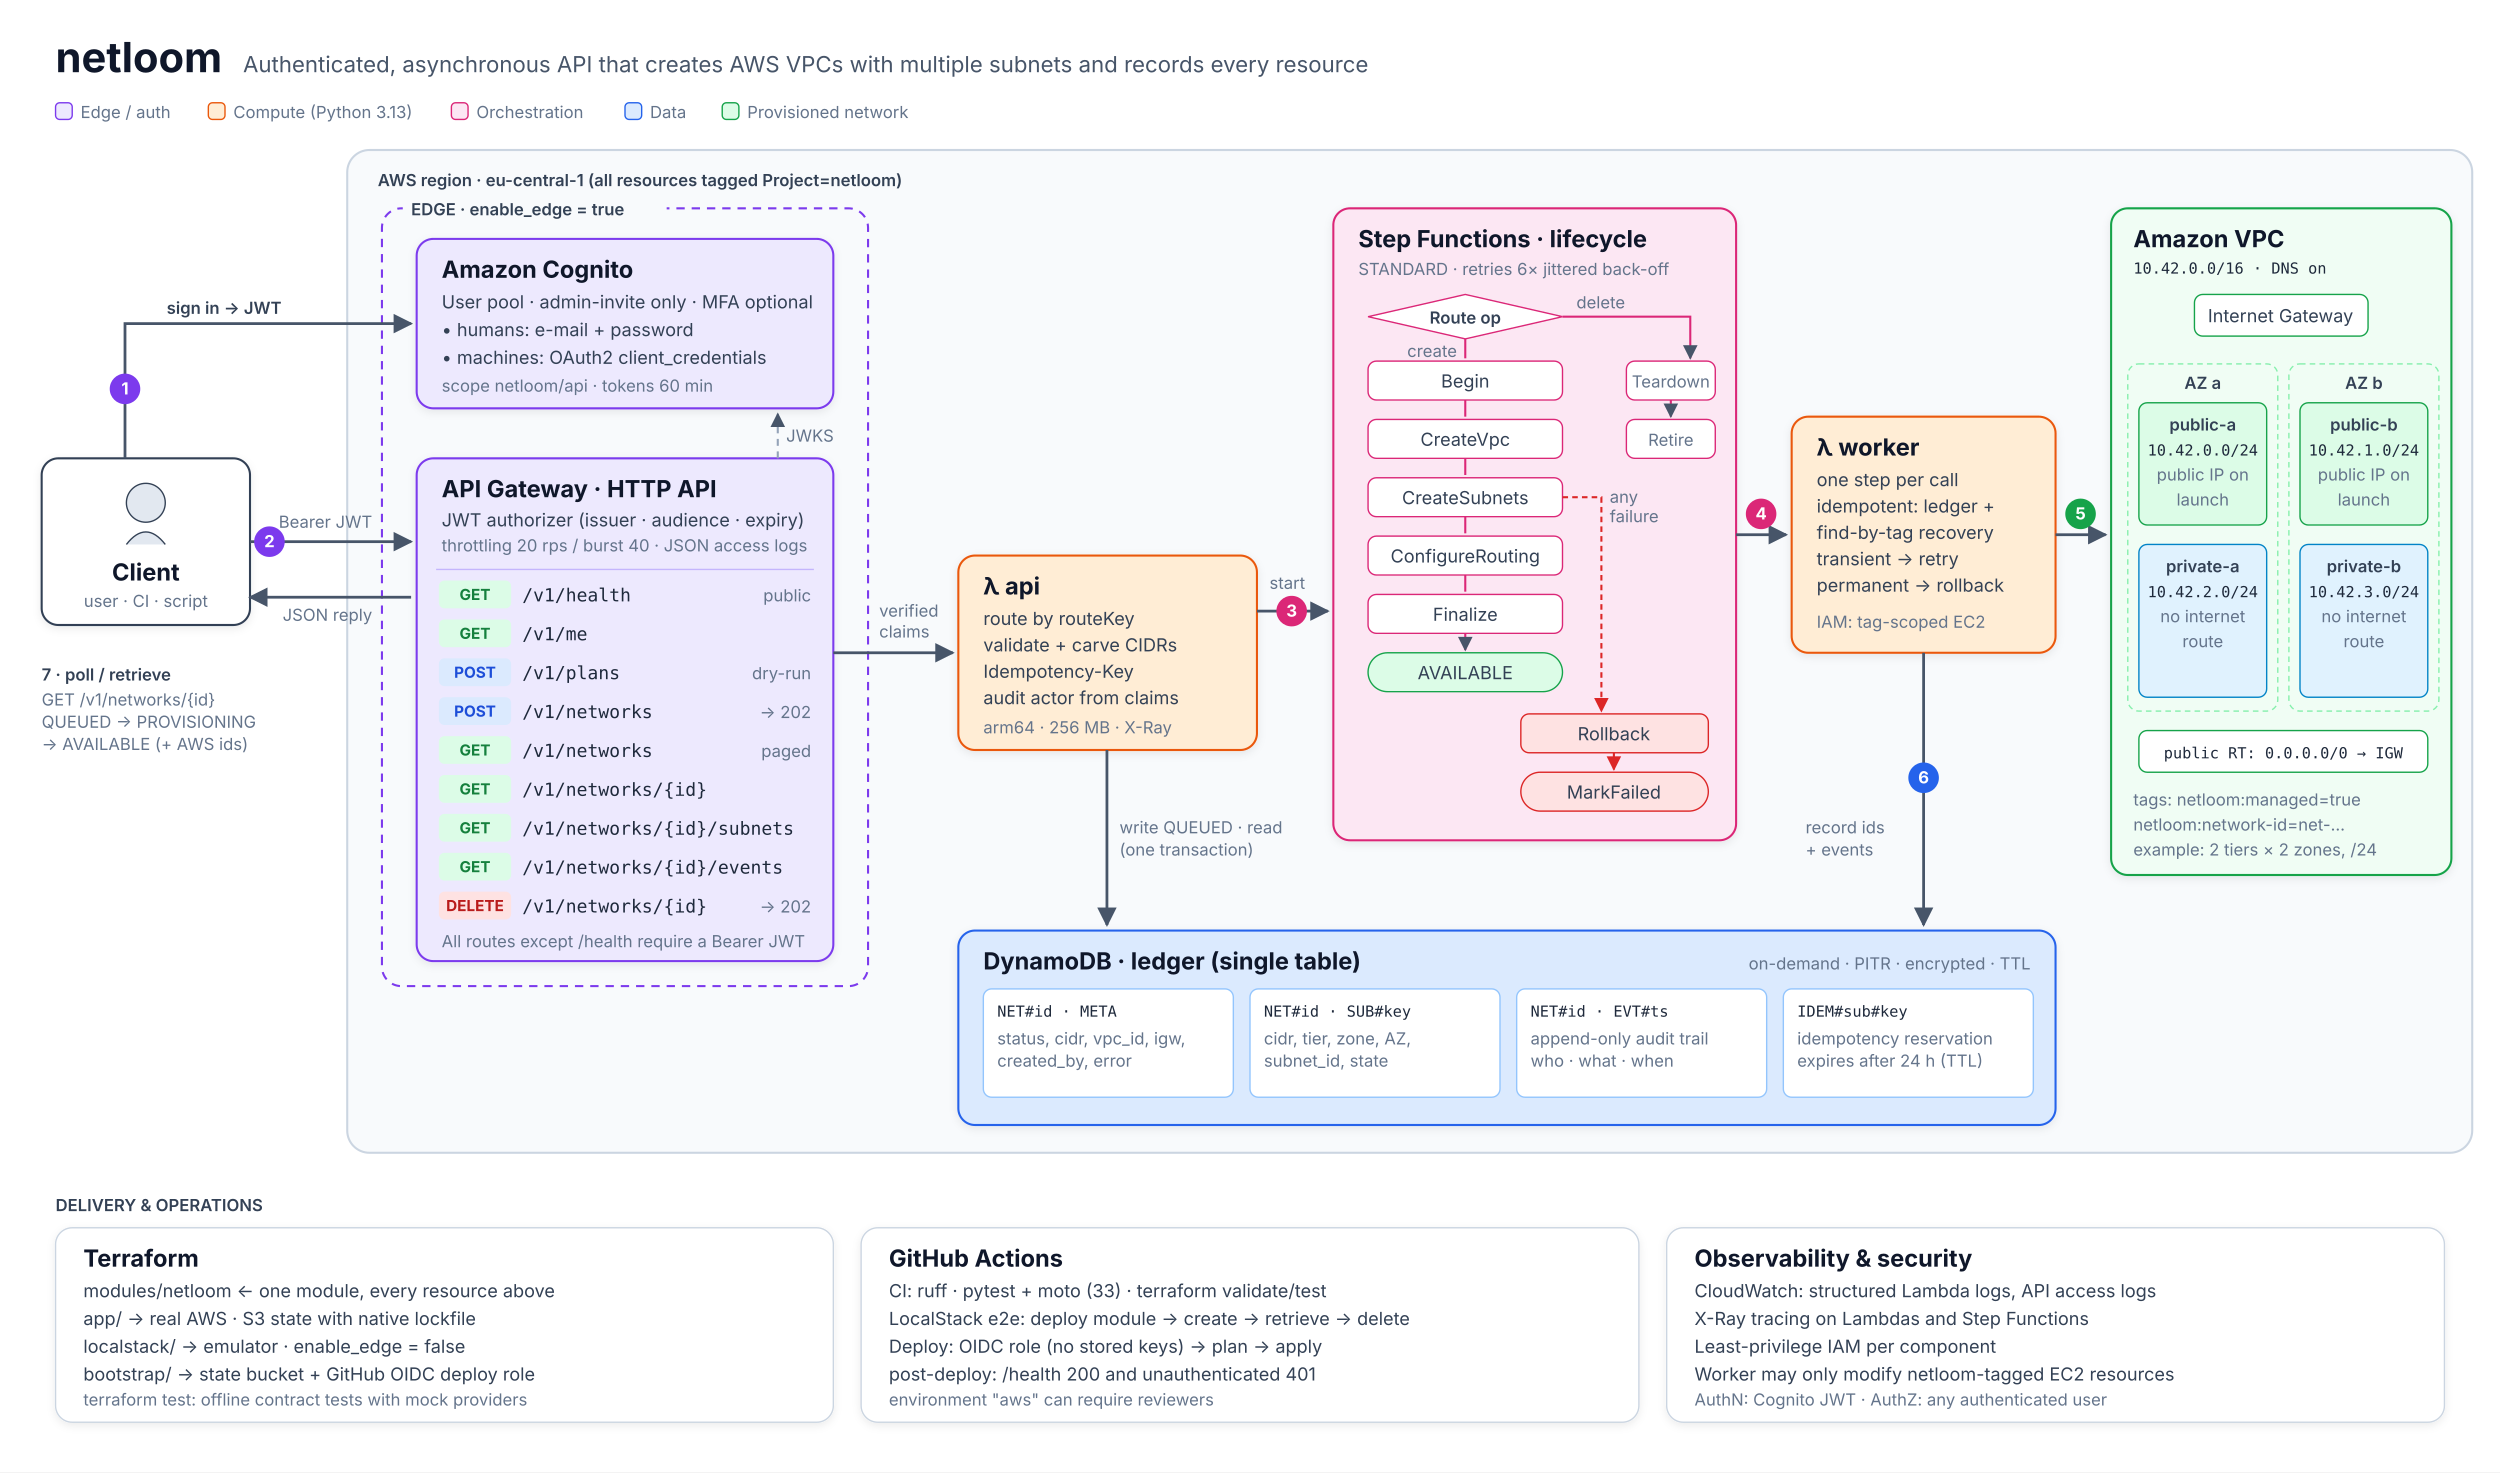
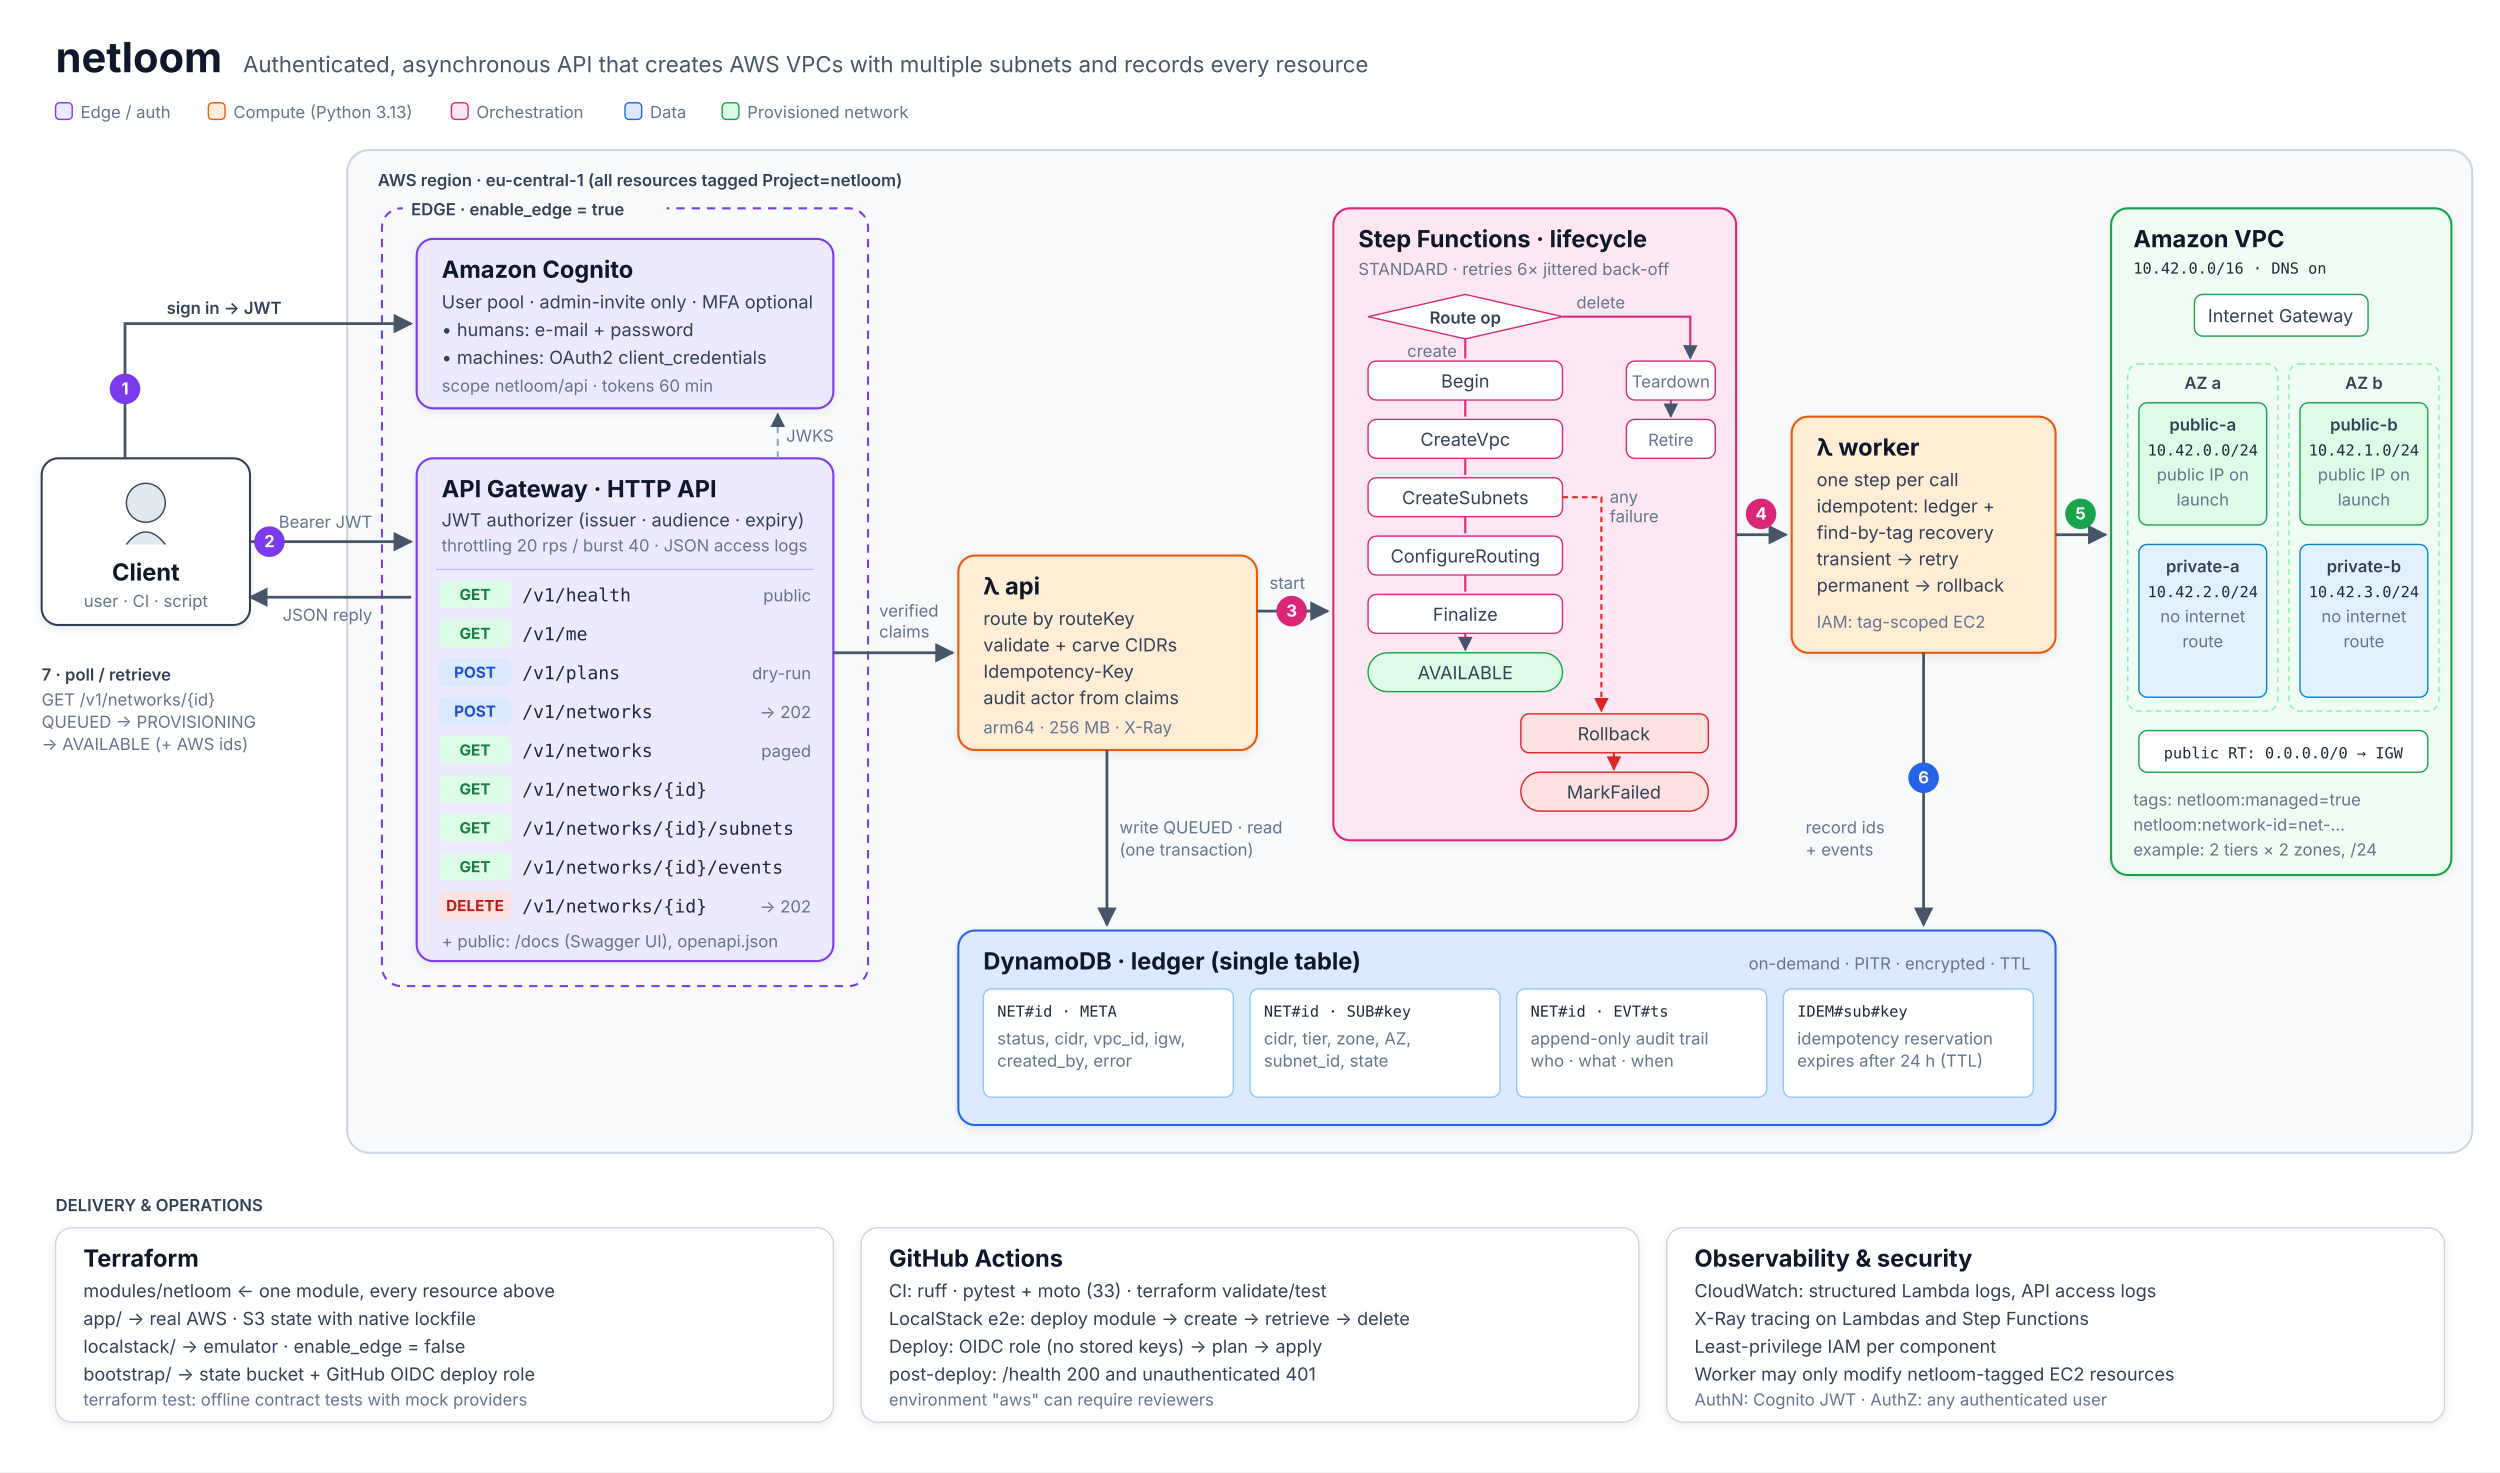
<svg xmlns="http://www.w3.org/2000/svg" width="1800" height="1060" viewBox="0 0 1800 1060" font-family="Inter, Helvetica, Arial, sans-serif">
  <defs>
    <marker id="arrow" viewBox="0 0 10 10" refX="9" refY="5" markerWidth="7" markerHeight="7" orient="auto-start-reverse">
      <path d="M0,0 L10,5 L0,10 z" fill="#475569" />
    </marker>
    <marker id="arrowRed" viewBox="0 0 10 10" refX="9" refY="5" markerWidth="7" markerHeight="7" orient="auto-start-reverse">
      <path d="M0,0 L10,5 L0,10 z" fill="#dc2626" />
    </marker>
    <filter id="shadow" x="-5%" y="-5%" width="110%" height="120%">
      <feDropShadow dx="0" dy="2" stdDeviation="3" flood-color="#0f172a" flood-opacity="0.08" />
    </filter>
    <style>
      .title { font-size: 30px; font-weight: 700; fill: #0f172a; }
      .subtitle { font-size: 16px; fill: #475569; }
      .h { font-size: 17px; font-weight: 700; fill: #0f172a; }
      .t { font-size: 13px; fill: #334155; }
      .s { font-size: 12px; fill: #64748b; }
      .mono { font-family: "DejaVu Sans Mono", monospace; font-size: 13px; fill: #1e293b; }
      .monos { font-family: "DejaVu Sans Mono", monospace; font-size: 11px; fill: #1e293b; }
      .lbl { font-size: 12px; font-weight: 600; fill: #334155; }
      .badge { font-size: 11px; font-weight: 700; }
      .flow { stroke: #475569; stroke-width: 2; fill: none; marker-end: url(#arrow); }
      .dash { stroke: #94a3b8; stroke-width: 1.5; stroke-dasharray: 5 4; fill: none; marker-end: url(#arrow); }
      .num { font-size: 12px; font-weight: 700; fill: #fff; }
    </style>
  </defs>
  <rect width="1800" height="1060" fill="#ffffff" />
  <text x="40" y="52" class="title">netloom</text>
  <text x="175" y="52" class="subtitle">Authenticated, asynchronous API that creates AWS VPCs with multiple subnets and records every resource</text>
  <g transform="translate(40,74)">
    <rect width="12" height="12" rx="3" fill="#ede9fe" stroke="#7c3aed" />
    <text x="18" y="11" class="s">Edge / auth</text>
    <rect x="110" width="12" height="12" rx="3" fill="#ffedd5" stroke="#ea580c" />
    <text x="128" y="11" class="s">Compute (Python 3.13)</text>
    <rect x="285" width="12" height="12" rx="3" fill="#fce7f3" stroke="#db2777" />
    <text x="303" y="11" class="s">Orchestration</text>
    <rect x="410" width="12" height="12" rx="3" fill="#dbeafe" stroke="#2563eb" />
    <text x="428" y="11" class="s">Data</text>
    <rect x="480" width="12" height="12" rx="3" fill="#dcfce7" stroke="#16a34a" />
    <text x="498" y="11" class="s">Provisioned network</text>
  </g>
  <rect x="250" y="108" width="1530" height="722" rx="16" fill="#f8fafc" stroke="#cbd5e1" stroke-width="1.5" />
  <text x="272" y="134" class="lbl" fill="#475569">AWS region · eu-central-1 (all resources tagged Project=netloom)</text>
  <g filter="url(#shadow)">
    <rect x="30" y="330" width="150" height="120" rx="12" fill="#ffffff" stroke="#334155" stroke-width="1.5" />
  </g>
  <circle cx="105" cy="362" r="14" fill="#e2e8f0" stroke="#334155" />
  <path d="M91,392 q14,-18 28,0" fill="#e2e8f0" stroke="#334155" />
  <text x="105" y="418" text-anchor="middle" class="h">Client</text>
  <text x="105" y="437" text-anchor="middle" class="s">user · CI · script</text>
  <rect x="275" y="150" width="350" height="560" rx="14" fill="none" stroke="#7c3aed" stroke-width="1.5" stroke-dasharray="6 5" />
  <rect x="290" y="140" width="190" height="20" rx="4" fill="#f8fafc" />
  <text x="296" y="155" class="lbl" fill="#7c3aed">EDGE · enable_edge = true</text>
  <g filter="url(#shadow)">
    <rect x="300" y="172" width="300" height="122" rx="12" fill="#ede9fe" stroke="#7c3aed" stroke-width="1.5" />
  </g>
  <text x="318" y="200" class="h">Amazon Cognito</text>
  <text x="318" y="222" class="t">User pool · admin-invite only · MFA optional</text>
  <text x="318" y="242" class="t">• humans: e-mail + password</text>
  <text x="318" y="262" class="t">• machines: OAuth2 client_credentials</text>
  <text x="318" y="282" class="s">scope netloom/api · tokens 60 min</text>
  <g filter="url(#shadow)">
    <rect x="300" y="330" width="300" height="362" rx="12" fill="#ede9fe" stroke="#7c3aed" stroke-width="1.5" />
  </g>
  <text x="318" y="358" class="h">API Gateway · HTTP API</text>
  <text x="318" y="379" class="t">JWT authorizer (issuer · audience · expiry)</text>
  <text x="318" y="397" class="s">throttling 20 rps / burst 40 · JSON access logs</text>
  <line x1="314" y1="410" x2="586" y2="410" stroke="#c4b5fd" />
  <g transform="translate(316,418)">
    <rect x="0" y="0" width="52" height="20" rx="4" fill="#dcfce7" />
    <text x="26" y="14" text-anchor="middle" class="badge" fill="#15803d">GET</text>
    <text x="60" y="15" class="mono">/v1/health</text>
    <text x="268" y="15" text-anchor="end" class="s">public</text>
    <rect x="0" y="28" width="52" height="20" rx="4" fill="#dcfce7" />
    <text x="26" y="42" text-anchor="middle" class="badge" fill="#15803d">GET</text>
    <text x="60" y="43" class="mono">/v1/me</text>
    <rect x="0" y="56" width="52" height="20" rx="4" fill="#dbeafe" />
    <text x="26" y="70" text-anchor="middle" class="badge" fill="#1d4ed8">POST</text>
    <text x="60" y="71" class="mono">/v1/plans</text>
    <text x="268" y="71" text-anchor="end" class="s">dry-run</text>
    <rect x="0" y="84" width="52" height="20" rx="4" fill="#dbeafe" />
    <text x="26" y="98" text-anchor="middle" class="badge" fill="#1d4ed8">POST</text>
    <text x="60" y="99" class="mono">/v1/networks</text>
    <text x="268" y="99" text-anchor="end" class="s">→ 202</text>
    <rect x="0" y="112" width="52" height="20" rx="4" fill="#dcfce7" />
    <text x="26" y="126" text-anchor="middle" class="badge" fill="#15803d">GET</text>
    <text x="60" y="127" class="mono">/v1/networks</text>
    <text x="268" y="127" text-anchor="end" class="s">paged</text>
    <rect x="0" y="140" width="52" height="20" rx="4" fill="#dcfce7" />
    <text x="26" y="154" text-anchor="middle" class="badge" fill="#15803d">GET</text>
    <text x="60" y="155" class="mono">/v1/networks/{id}</text>
    <rect x="0" y="168" width="52" height="20" rx="4" fill="#dcfce7" />
    <text x="26" y="182" text-anchor="middle" class="badge" fill="#15803d">GET</text>
    <text x="60" y="183" class="mono">/v1/networks/{id}/subnets</text>
    <rect x="0" y="196" width="52" height="20" rx="4" fill="#dcfce7" />
    <text x="26" y="210" text-anchor="middle" class="badge" fill="#15803d">GET</text>
    <text x="60" y="211" class="mono">/v1/networks/{id}/events</text>
    <rect x="0" y="224" width="52" height="20" rx="4" fill="#fee2e2" />
    <text x="26" y="238" text-anchor="middle" class="badge" fill="#b91c1c">DELETE</text>
    <text x="60" y="239" class="mono">/v1/networks/{id}</text>
    <text x="268" y="239" text-anchor="end" class="s">→ 202</text>
  </g>
-   <text x="318" y="682" class="s">All routes except /health require a Bearer JWT</text>
+   <text x="318" y="682" class="s">+ public: /docs (Swagger UI), openapi.json</text>
  <g filter="url(#shadow)">
    <rect x="690" y="400" width="215" height="140" rx="12" fill="#ffedd5" stroke="#ea580c" stroke-width="1.5" />
  </g>
  <text x="708" y="428" class="h">λ api</text>
  <text x="708" y="450" class="t">route by routeKey</text>
  <text x="708" y="469" class="t">validate + carve CIDRs</text>
  <text x="708" y="488" class="t">Idempotency-Key</text>
  <text x="708" y="507" class="t">audit actor from claims</text>
  <text x="708" y="528" class="s">arm64 · 256 MB · X-Ray</text>
  <g filter="url(#shadow)">
    <rect x="960" y="150" width="290" height="455" rx="12" fill="#fce7f3" stroke="#db2777" stroke-width="1.5" />
  </g>
  <text x="978" y="178" class="h">Step Functions · lifecycle</text>
  <text x="978" y="198" class="s">STANDARD · retries 6× jittered back-off</text>
  <g transform="translate(985,212)">
    <polygon points="70,0 140,16 70,32 0,16" fill="#ffffff" stroke="#db2777" />
    <text x="70" y="21" text-anchor="middle" class="lbl">Route op</text>
    <text x="150" y="10" class="s">delete</text>
    <text x="64" y="45" text-anchor="end" class="s">create</text>
    <g class="steps">
      <rect x="0" y="48" width="140" height="28" rx="6" fill="#ffffff" stroke="#db2777" />
      <text x="70" y="67" text-anchor="middle" class="t">Begin</text>
      <rect x="0" y="90" width="140" height="28" rx="6" fill="#ffffff" stroke="#db2777" />
      <text x="70" y="109" text-anchor="middle" class="t">CreateVpc</text>
      <rect x="0" y="132" width="140" height="28" rx="6" fill="#ffffff" stroke="#db2777" />
      <text x="70" y="151" text-anchor="middle" class="t">CreateSubnets</text>
      <rect x="0" y="174" width="140" height="28" rx="6" fill="#ffffff" stroke="#db2777" />
      <text x="70" y="193" text-anchor="middle" class="t">ConfigureRouting</text>
      <rect x="0" y="216" width="140" height="28" rx="6" fill="#ffffff" stroke="#db2777" />
      <text x="70" y="235" text-anchor="middle" class="t">Finalize</text>
      <rect x="0" y="258" width="140" height="28" rx="14" fill="#dcfce7" stroke="#16a34a" />
      <text x="70" y="277" text-anchor="middle" class="t">AVAILABLE</text>
    </g>
    <path d="M70,32 V46 M70,76 V88 M70,118 V130 M70,160 V172 M70,202 V214 M70,244 V256" stroke="#db2777" stroke-width="1.5" marker-end="url(#arrow)" />
    <path d="M140,146 H168 V300" stroke="#dc2626" stroke-width="1.5" stroke-dasharray="4 3" fill="none" marker-end="url(#arrowRed)" />
    <text x="174" y="150" class="s" fill="#dc2626">any</text>
    <text x="174" y="164" class="s" fill="#dc2626">failure</text>
    <rect x="110" y="302" width="135" height="28" rx="6" fill="#fee2e2" stroke="#dc2626" />
    <text x="177" y="321" text-anchor="middle" class="t">Rollback</text>
    <rect x="110" y="344" width="135" height="28" rx="14" fill="#fee2e2" stroke="#dc2626" />
    <text x="177" y="363" text-anchor="middle" class="t">MarkFailed</text>
    <path d="M177,330 V342" stroke="#dc2626" stroke-width="1.5" marker-end="url(#arrowRed)" />
    <path d="M140,16 H232 V46" stroke="#db2777" stroke-width="1.5" fill="none" marker-end="url(#arrow)" />
    <rect x="186" y="48" width="64" height="28" rx="6" fill="#ffffff" stroke="#db2777" />
    <text x="218" y="67" text-anchor="middle" class="s">Teardown</text>
    <rect x="186" y="90" width="64" height="28" rx="6" fill="#ffffff" stroke="#db2777" />
    <text x="218" y="109" text-anchor="middle" class="s">Retire</text>
    <path d="M218,76 V88" stroke="#db2777" stroke-width="1.5" marker-end="url(#arrow)" />
  </g>
  <g filter="url(#shadow)">
    <rect x="1290" y="300" width="190" height="170" rx="12" fill="#ffedd5" stroke="#ea580c" stroke-width="1.5" />
  </g>
  <text x="1308" y="328" class="h">λ worker</text>
  <text x="1308" y="350" class="t">one step per call</text>
  <text x="1308" y="369" class="t">idempotent: ledger +</text>
  <text x="1308" y="388" class="t">find-by-tag recovery</text>
  <text x="1308" y="407" class="t">transient → retry</text>
  <text x="1308" y="426" class="t">permanent → rollback</text>
  <text x="1308" y="452" class="s">IAM: tag-scoped EC2</text>
  <g filter="url(#shadow)">
    <rect x="1520" y="150" width="245" height="480" rx="12" fill="#f0fdf4" stroke="#16a34a" stroke-width="1.5" />
  </g>
  <text x="1536" y="178" class="h">Amazon VPC</text>
  <text x="1536" y="197" class="monos">10.42.0.0/16 · DNS on</text>
  <rect x="1580" y="212" width="125" height="30" rx="6" fill="#ffffff" stroke="#16a34a" />
  <text x="1642" y="232" text-anchor="middle" class="t">Internet Gateway</text>
  <g>
    <rect x="1532" y="262" width="108" height="250" rx="8" fill="none" stroke="#86efac" stroke-dasharray="4 3" />
    <text x="1586" y="280" text-anchor="middle" class="lbl">AZ a</text>
    <rect x="1540" y="290" width="92" height="88" rx="6" fill="#dcfce7" stroke="#16a34a" />
    <text x="1586" y="310" text-anchor="middle" class="lbl" fill="#15803d">public-a</text>
    <text x="1586" y="328" text-anchor="middle" class="monos">10.42.0.0/24</text>
    <text x="1586" y="346" text-anchor="middle" class="s">public IP on</text>
    <text x="1586" y="364" text-anchor="middle" class="s">launch</text>
    <rect x="1540" y="392" width="92" height="110" rx="6" fill="#e0f2fe" stroke="#0284c7" />
    <text x="1586" y="412" text-anchor="middle" class="lbl" fill="#0369a1">private-a</text>
    <text x="1586" y="430" text-anchor="middle" class="monos">10.42.2.0/24</text>
    <text x="1586" y="448" text-anchor="middle" class="s">no internet</text>
    <text x="1586" y="466" text-anchor="middle" class="s">route</text>
  </g>
  <g>
    <rect x="1648" y="262" width="108" height="250" rx="8" fill="none" stroke="#86efac" stroke-dasharray="4 3" />
    <text x="1702" y="280" text-anchor="middle" class="lbl">AZ b</text>
    <rect x="1656" y="290" width="92" height="88" rx="6" fill="#dcfce7" stroke="#16a34a" />
    <text x="1702" y="310" text-anchor="middle" class="lbl" fill="#15803d">public-b</text>
    <text x="1702" y="328" text-anchor="middle" class="monos">10.42.1.0/24</text>
    <text x="1702" y="346" text-anchor="middle" class="s">public IP on</text>
    <text x="1702" y="364" text-anchor="middle" class="s">launch</text>
    <rect x="1656" y="392" width="92" height="110" rx="6" fill="#e0f2fe" stroke="#0284c7" />
    <text x="1702" y="412" text-anchor="middle" class="lbl" fill="#0369a1">private-b</text>
    <text x="1702" y="430" text-anchor="middle" class="monos">10.42.3.0/24</text>
    <text x="1702" y="448" text-anchor="middle" class="s">no internet</text>
    <text x="1702" y="466" text-anchor="middle" class="s">route</text>
  </g>
  <rect x="1540" y="526" width="208" height="30" rx="6" fill="#ffffff" stroke="#16a34a" />
  <text x="1644" y="546" text-anchor="middle" class="monos">public RT: 0.0.0.0/0 → IGW</text>
  <text x="1536" y="580" class="s">tags: netloom:managed=true</text>
  <text x="1536" y="598" class="s">netloom:network-id=net-…</text>
  <text x="1536" y="616" class="s">example: 2 tiers × 2 zones, /24</text>
  <g filter="url(#shadow)">
    <rect x="690" y="670" width="790" height="140" rx="12" fill="#dbeafe" stroke="#2563eb" stroke-width="1.5" />
  </g>
  <text x="708" y="698" class="h">DynamoDB · ledger (single table)</text>
  <text x="1462" y="698" text-anchor="end" class="s">on-demand · PITR · encrypted · TTL</text>
  <g transform="translate(708,712)">
    <rect width="180" height="78" rx="6" fill="#ffffff" stroke="#93c5fd" />
    <text x="10" y="20" class="monos">NET#id · META</text>
    <text x="10" y="40" class="s">status, cidr, vpc_id, igw,</text>
    <text x="10" y="56" class="s">created_by, error</text>
    <rect x="192" width="180" height="78" rx="6" fill="#ffffff" stroke="#93c5fd" />
    <text x="202" y="20" class="monos">NET#id · SUB#key</text>
    <text x="202" y="40" class="s">cidr, tier, zone, AZ,</text>
    <text x="202" y="56" class="s">subnet_id, state</text>
    <rect x="384" width="180" height="78" rx="6" fill="#ffffff" stroke="#93c5fd" />
    <text x="394" y="20" class="monos">NET#id · EVT#ts</text>
    <text x="394" y="40" class="s">append-only audit trail</text>
    <text x="394" y="56" class="s">who · what · when</text>
    <rect x="576" width="180" height="78" rx="6" fill="#ffffff" stroke="#93c5fd" />
    <text x="586" y="20" class="monos">IDEM#sub#key</text>
    <text x="586" y="40" class="s">idempotency reservation</text>
    <text x="586" y="56" class="s">expires after 24 h (TTL)</text>
  </g>
  <path d="M90,330 V233 H296" class="flow" />
  <circle cx="90" cy="280" r="11" fill="#7c3aed" />
  <text x="90" y="284" text-anchor="middle" class="num">1</text>
  <text x="120" y="226" class="lbl">sign in → JWT</text>
  <path d="M180,390 H296" class="flow" />
  <circle cx="194" cy="390" r="11" fill="#7c3aed" />
  <text x="194" y="394" text-anchor="middle" class="num">2</text>
  <text x="268" y="380" text-anchor="end" class="s">Bearer JWT</text>
  <path d="M296,430 H180" class="flow" />
  <text x="268" y="447" text-anchor="end" class="s">JSON reply</text>
  <path d="M560,330 V298" class="dash" />
  <text x="566" y="318" class="s">JWKS</text>
  <path d="M600,470 H686" class="flow" />
  <text x="633" y="444" class="s">verified</text>
  <text x="633" y="459" class="s">claims</text>
  <path d="M905,440 H956" class="flow" />
  <circle cx="930" cy="440" r="11" fill="#db2777" />
  <text x="930" y="444" text-anchor="middle" class="num">3</text>
  <text x="914" y="424" class="s">start</text>
  <path d="M797,540 V666" class="flow" />
  <text x="806" y="600" class="s">write QUEUED · read</text>
  <text x="806" y="616" class="s">(one transaction)</text>
  <path d="M1250,385 H1286" class="flow" />
  <circle cx="1268" cy="370" r="11" fill="#db2777" />
  <text x="1268" y="374" text-anchor="middle" class="num">4</text>
  <path d="M1480,385 H1516" class="flow" />
  <circle cx="1498" cy="370" r="11" fill="#16a34a" />
  <text x="1498" y="374" text-anchor="middle" class="num">5</text>
  <path d="M1385,470 V666" class="flow" />
  <circle cx="1385" cy="560" r="11" fill="#2563eb" />
  <text x="1385" y="564" text-anchor="middle" class="num">6</text>
  <text x="1300" y="600" class="s">record ids</text>
  <text x="1300" y="616" class="s">+ events</text>
  <text x="30" y="490" class="lbl">7 · poll / retrieve</text>
  <text x="30" y="508" class="s">GET /v1/networks/{id}</text>
  <text x="30" y="524" class="s">QUEUED → PROVISIONING</text>
  <text x="30" y="540" class="s">→ AVAILABLE (+ AWS ids)</text>
  <text x="40" y="872" class="lbl" fill="#475569">DELIVERY &amp; OPERATIONS</text>
  <g filter="url(#shadow)">
    <rect x="40" y="884" width="560" height="140" rx="12" fill="#ffffff" stroke="#cbd5e1" />
    <rect x="620" y="884" width="560" height="140" rx="12" fill="#ffffff" stroke="#cbd5e1" />
    <rect x="1200" y="884" width="560" height="140" rx="12" fill="#ffffff" stroke="#cbd5e1" />
  </g>
  <text x="60" y="912" class="h">Terraform</text>
  <text x="60" y="934" class="t">modules/netloom  ← one module, every resource above</text>
  <text x="60" y="954" class="t">app/  → real AWS · S3 state with native lockfile</text>
  <text x="60" y="974" class="t">localstack/  → emulator · enable_edge = false</text>
  <text x="60" y="994" class="t">bootstrap/  → state bucket + GitHub OIDC deploy role</text>
  <text x="60" y="1012" class="s">terraform test: offline contract tests with mock providers</text>
  <text x="640" y="912" class="h">GitHub Actions</text>
  <text x="640" y="934" class="t">CI: ruff · pytest + moto (33) · terraform validate/test</text>
  <text x="640" y="954" class="t">LocalStack e2e: deploy module → create → retrieve → delete</text>
  <text x="640" y="974" class="t">Deploy: OIDC role (no stored keys) → plan → apply</text>
  <text x="640" y="994" class="t">post-deploy: /health 200 and unauthenticated 401</text>
  <text x="640" y="1012" class="s">environment "aws" can require reviewers</text>
  <text x="1220" y="912" class="h">Observability &amp; security</text>
  <text x="1220" y="934" class="t">CloudWatch: structured Lambda logs, API access logs</text>
  <text x="1220" y="954" class="t">X-Ray tracing on Lambdas and Step Functions</text>
  <text x="1220" y="974" class="t">Least-privilege IAM per component</text>
  <text x="1220" y="994" class="t">Worker may only modify netloom-tagged EC2 resources</text>
  <text x="1220" y="1012" class="s">AuthN: Cognito JWT · AuthZ: any authenticated user</text>
</svg>
